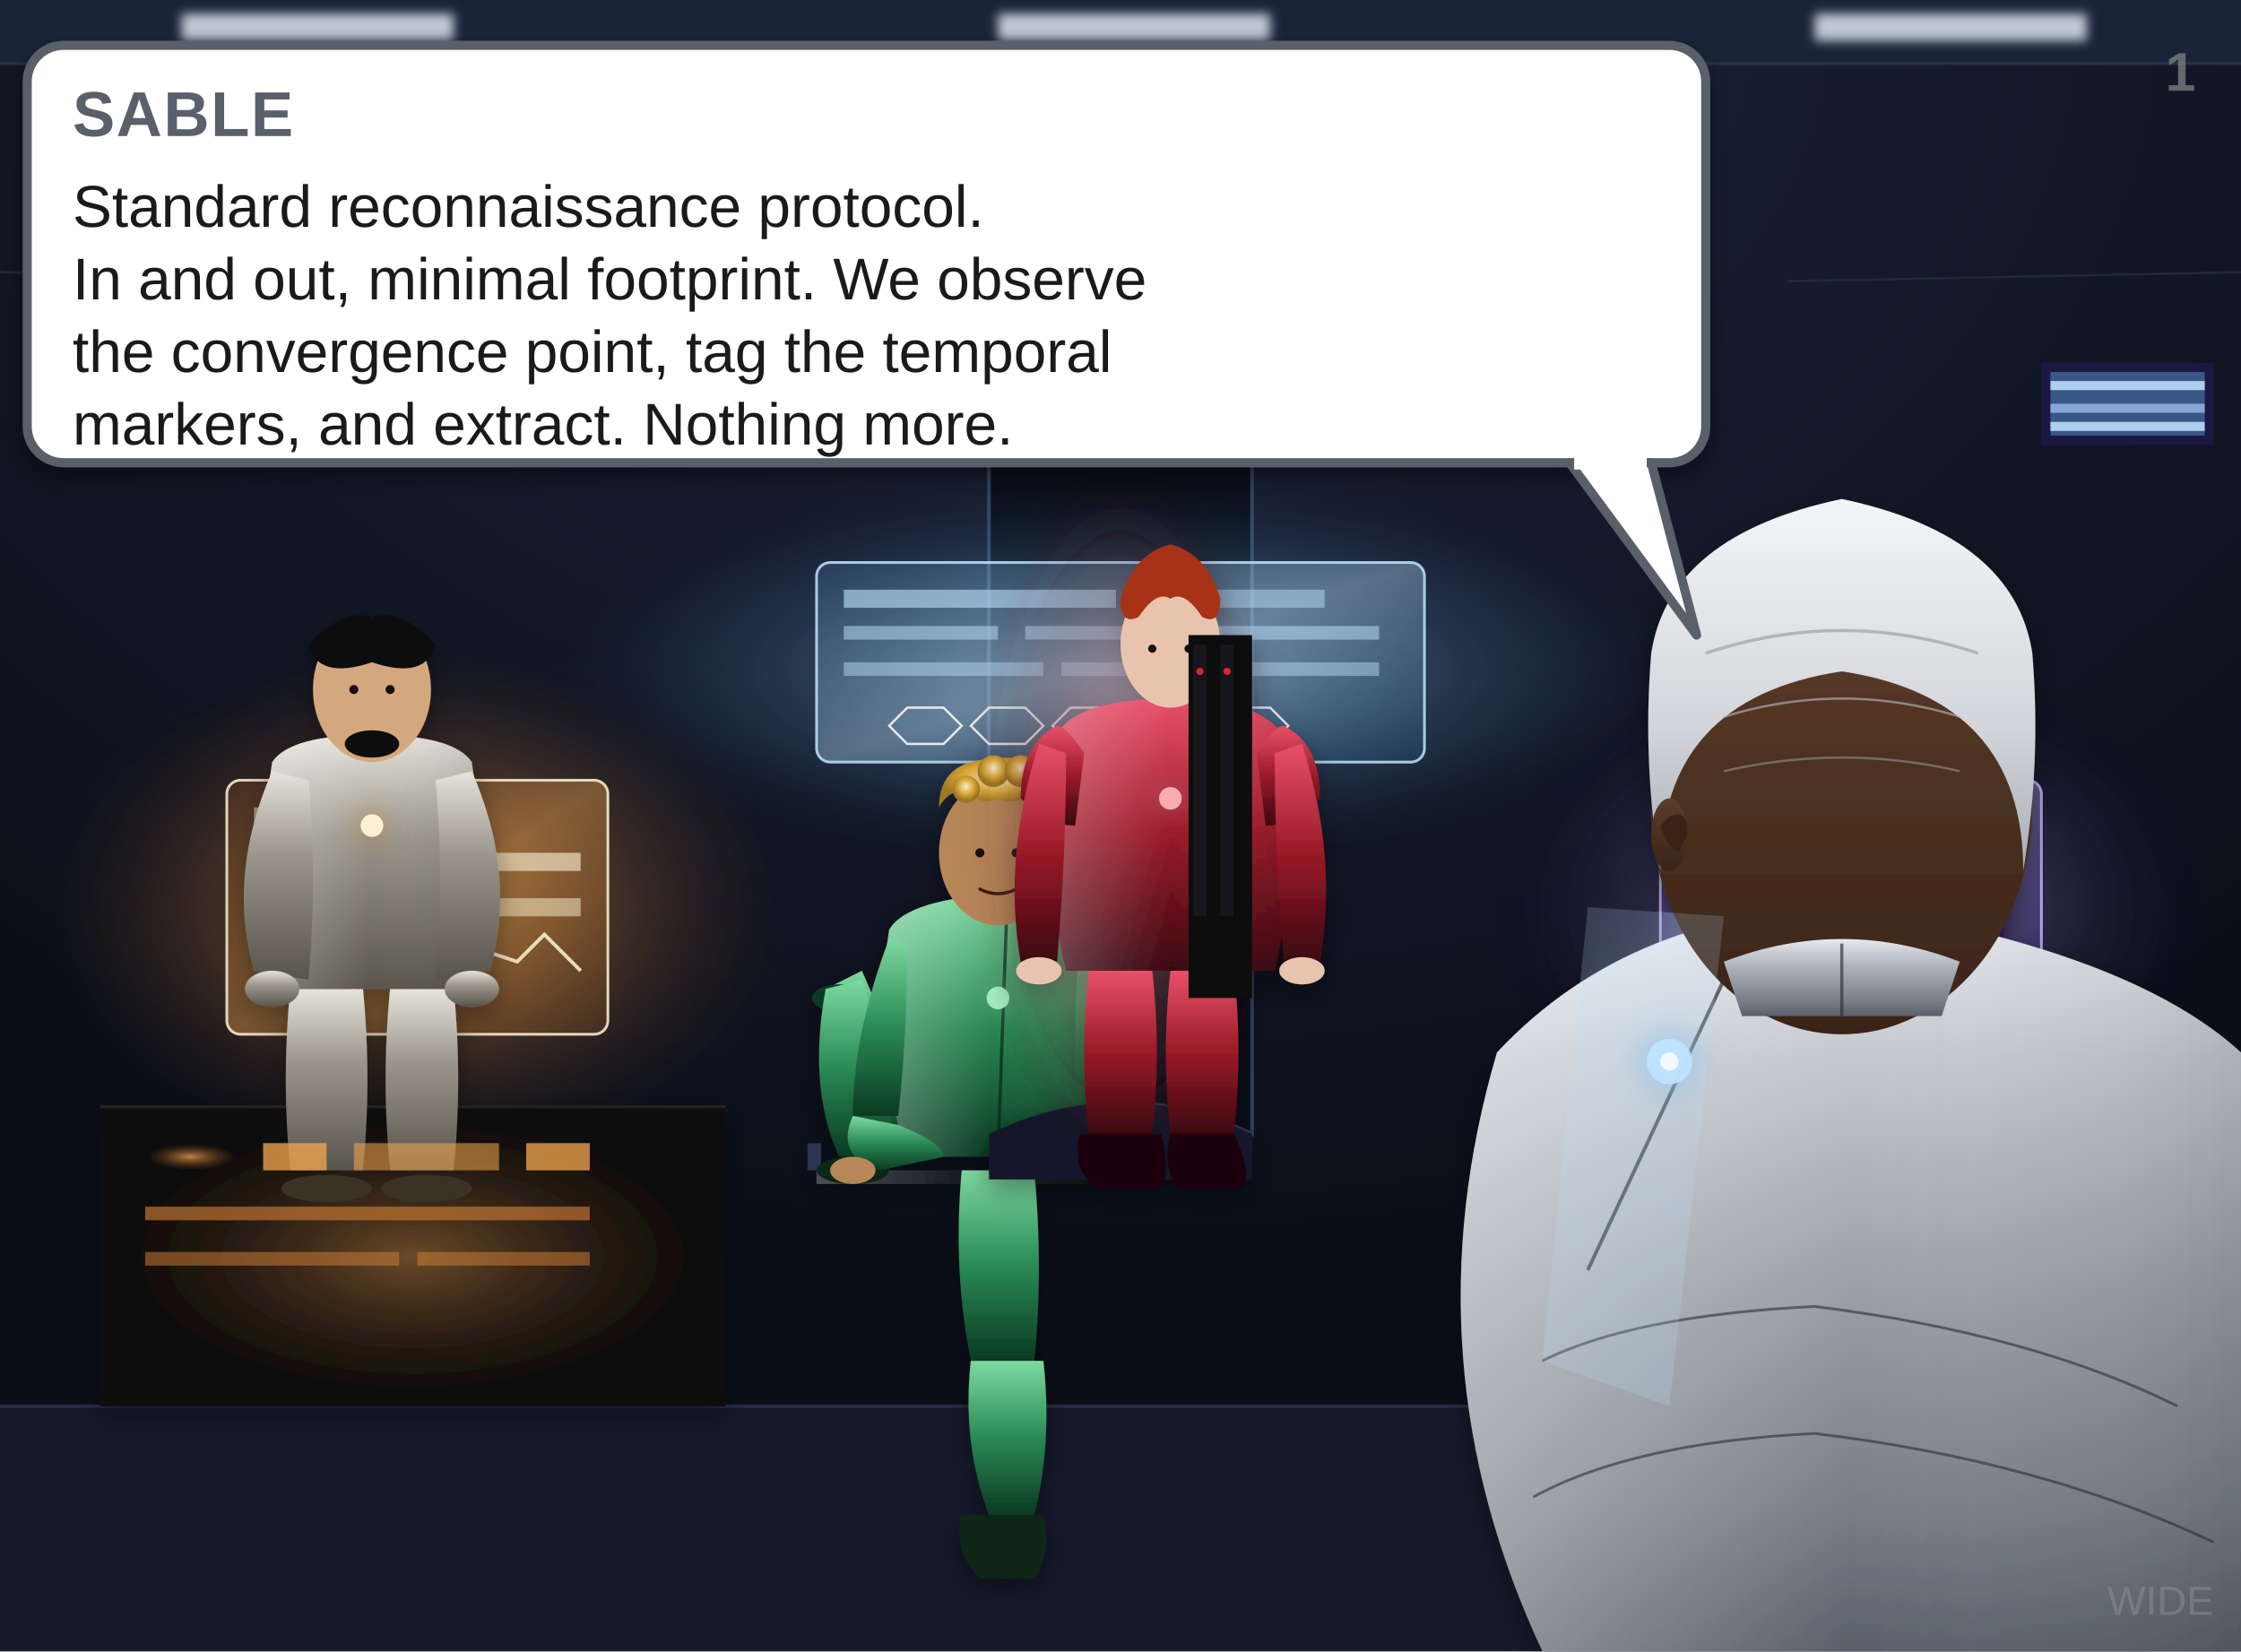
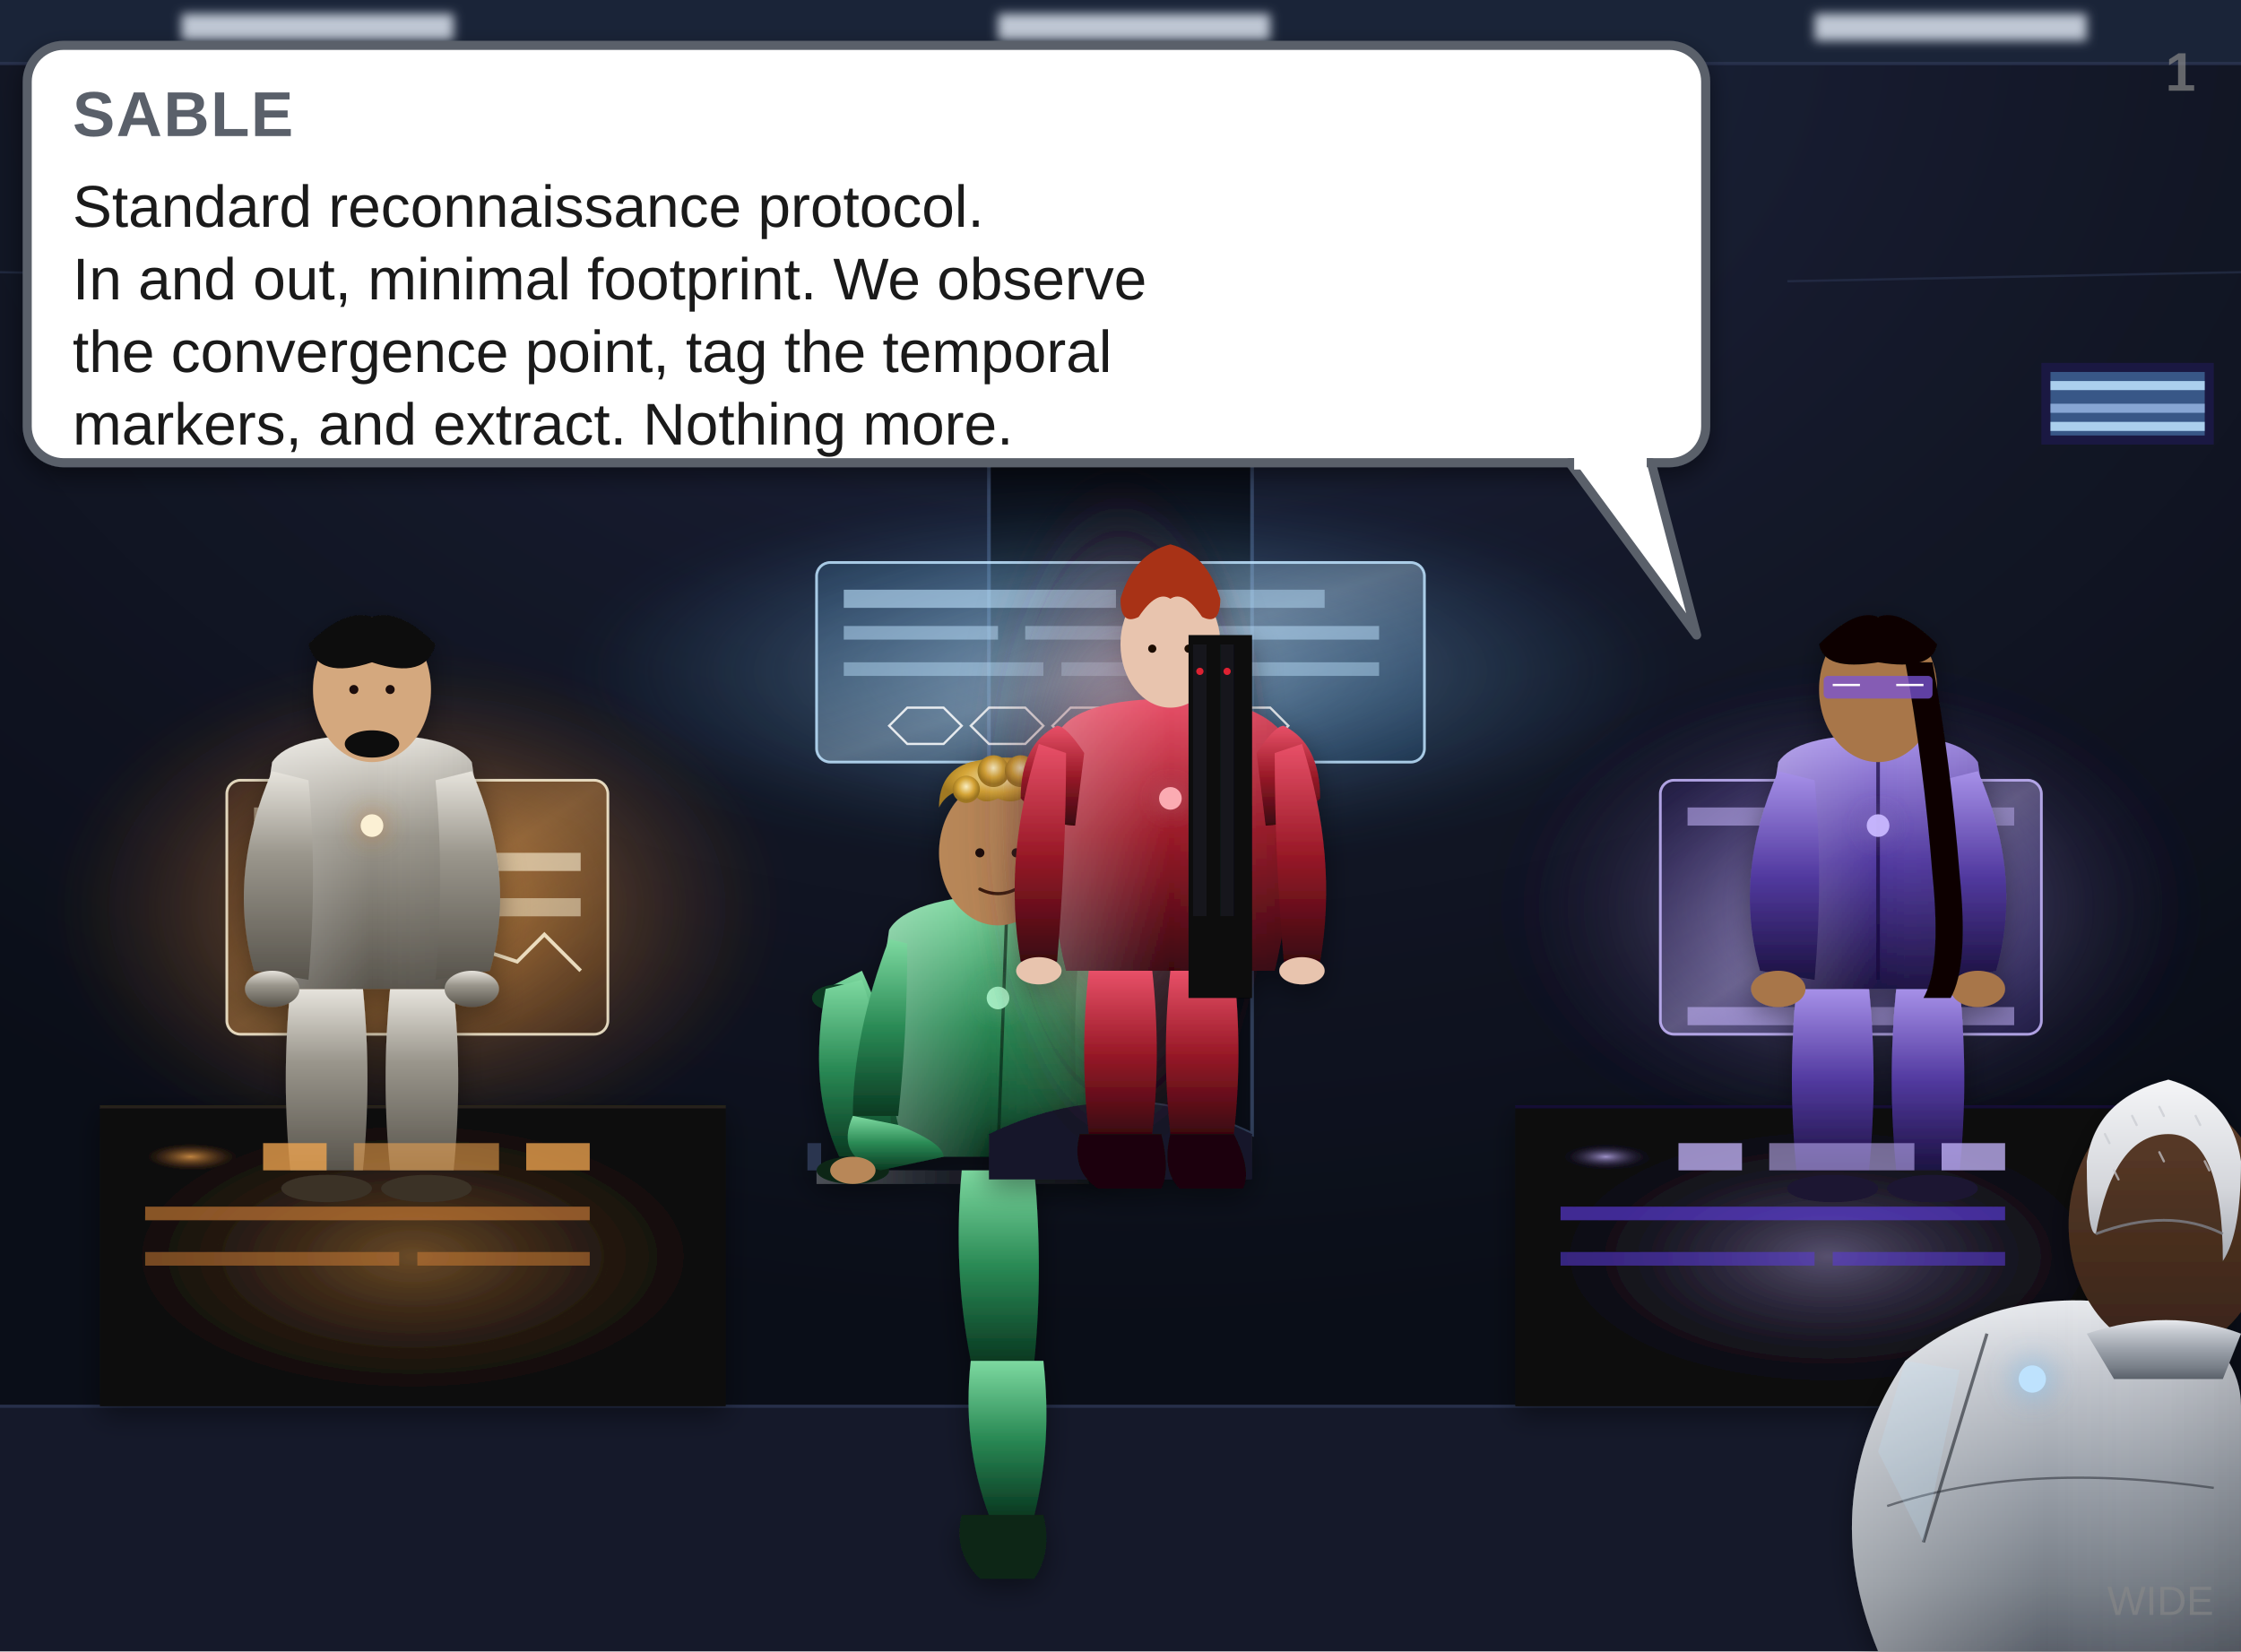
<svg xmlns="http://www.w3.org/2000/svg" viewBox="0 0 494 364" width="494" height="364">
  <defs>
    <filter id="balloonShadow" x="-10%" y="-10%" width="120%" height="120%">
      <feDropShadow dx="0" dy="2" stdDeviation="2.5" flood-color="#000" flood-opacity="0.45" />
    </filter>
    <linearGradient id="p2p1silver" x1="0%" y1="0%" x2="0%" y2="100%">
      <stop offset="0%" stop-color="#e8eaee" />
      <stop offset="20%" stop-color="#c4c8cf" />
      <stop offset="50%" stop-color="#9ba1aa" />
      <stop offset="80%" stop-color="#787f88" />
      <stop offset="100%" stop-color="#5a606a" />
    </linearGradient>
    <linearGradient id="p2p1silverHi" x1="0%" y1="0%" x2="100%" y2="0%">
      <stop offset="0%" stop-color="#ffffff" stop-opacity="0.55" />
      <stop offset="50%" stop-color="#ffffff" stop-opacity="0" />
      <stop offset="100%" stop-color="#000000" stop-opacity="0.18" />
    </linearGradient>
    <linearGradient id="p2p1silverHair" x1="0%" y1="0%" x2="0%" y2="100%">
      <stop offset="0%" stop-color="#f4f5f7" />
      <stop offset="60%" stop-color="#d4d6db" />
      <stop offset="100%" stop-color="#a8acb4" />
    </linearGradient>
    <linearGradient id="p2p1darkSkin" x1="0%" y1="0%" x2="0%" y2="100%">
      <stop offset="0%" stop-color="#5d3d2a" />
      <stop offset="50%" stop-color="#4a3020" />
      <stop offset="100%" stop-color="#3a2418" />
    </linearGradient>
    <linearGradient id="p2p1wrenSilver" x1="0%" y1="0%" x2="0%" y2="100%">
      <stop offset="0%" stop-color="#e6e3dc" />
      <stop offset="40%" stop-color="#9a968c" />
      <stop offset="100%" stop-color="#58544c" />
    </linearGradient>
    <linearGradient id="p2p1copperTrim" x1="0%" y1="0%" x2="0%" y2="100%">
      <stop offset="0%" stop-color="#e8a065" />
      <stop offset="50%" stop-color="#c87a35" />
      <stop offset="100%" stop-color="#8c4a18" />
    </linearGradient>
    <linearGradient id="p2p1emerald" x1="0%" y1="0%" x2="0%" y2="100%">
      <stop offset="0%" stop-color="#7dd9a0" />
      <stop offset="50%" stop-color="#2a8a55" />
      <stop offset="100%" stop-color="#0a3a22" />
    </linearGradient>
    <radialGradient id="p2p1blondHair" cx="50%" cy="40%">
      <stop offset="0%" stop-color="#fff2c4" />
      <stop offset="60%" stop-color="#d8a838" />
      <stop offset="100%" stop-color="#a07820" />
    </radialGradient>
    <linearGradient id="p2p1sapphire" x1="0%" y1="0%" x2="0%" y2="100%">
      <stop offset="0%" stop-color="#a690e8" />
      <stop offset="50%" stop-color="#523aa0" />
      <stop offset="100%" stop-color="#1c1242" />
    </linearGradient>
    <linearGradient id="p2p1ruby" x1="0%" y1="0%" x2="0%" y2="100%">
      <stop offset="0%" stop-color="#e85068" />
      <stop offset="50%" stop-color="#9a1a28" />
      <stop offset="100%" stop-color="#3a0610" />
    </linearGradient>
    <radialGradient id="p2p1blueGlow" cx="50%" cy="50%">
      <stop offset="0%" stop-color="#bfe4ff" stop-opacity="0.95" />
      <stop offset="100%" stop-color="#3a8ccc" stop-opacity="0" />
    </radialGradient>
    <radialGradient id="p2p1copperGlow" cx="50%" cy="50%">
      <stop offset="0%" stop-color="#f5a850" stop-opacity="0.9" />
      <stop offset="100%" stop-color="#8c4a18" stop-opacity="0" />
    </radialGradient>
    <radialGradient id="p2p1emeraldGlow" cx="50%" cy="50%">
      <stop offset="0%" stop-color="#a8f5c8" stop-opacity="0.9" />
      <stop offset="100%" stop-color="#0a3a22" stop-opacity="0" />
    </radialGradient>
    <radialGradient id="p2p1violetGlow" cx="50%" cy="50%">
      <stop offset="0%" stop-color="#c8b8ff" stop-opacity="0.9" />
      <stop offset="100%" stop-color="#15083a" stop-opacity="0" />
    </radialGradient>
    <radialGradient id="p2p1redGlow" cx="50%" cy="50%">
      <stop offset="0%" stop-color="#ffb0b8" stop-opacity="0.9" />
      <stop offset="100%" stop-color="#3a0610" stop-opacity="0" />
    </radialGradient>
    <radialGradient id="p2p1ambient" cx="50%" cy="0%" r="80%">
      <stop offset="0%" stop-color="#2a3458" stop-opacity="0.7" />
      <stop offset="60%" stop-color="#15192a" stop-opacity="0.85" />
      <stop offset="100%" stop-color="#0a0e18" />
    </radialGradient>
    <linearGradient id="p2p1holoBlue" x1="0%" y1="0%" x2="100%" y2="100%">
      <stop offset="0%" stop-color="#5aa6dc" stop-opacity="0.22" />
      <stop offset="50%" stop-color="#bfe4ff" stop-opacity="0.45" />
      <stop offset="100%" stop-color="#3a8ccc" stop-opacity="0.18" />
    </linearGradient>
    <linearGradient id="p2p1holoCopper" x1="0%" y1="0%" x2="100%" y2="100%">
      <stop offset="0%" stop-color="#a86028" stop-opacity="0.22" />
      <stop offset="50%" stop-color="#f5a850" stop-opacity="0.45" />
      <stop offset="100%" stop-color="#c8761e" stop-opacity="0.18" />
    </linearGradient>
    <linearGradient id="p2p1holoViolet" x1="0%" y1="0%" x2="100%" y2="100%">
      <stop offset="0%" stop-color="#3a1e88" stop-opacity="0.22" />
      <stop offset="50%" stop-color="#c8b8ff" stop-opacity="0.45" />
      <stop offset="100%" stop-color="#5a3ad8" stop-opacity="0.18" />
    </linearGradient>
    <filter id="p2p1bloom" x="-50%" y="-50%" width="200%" height="200%">
      <feGaussianBlur stdDeviation="2.5" />
    </filter>
    <filter id="p2p1softBloom" x="-50%" y="-50%" width="200%" height="200%">
      <feGaussianBlur stdDeviation="1.2" />
    </filter>
    <filter id="p2p1strongBloom" x="-50%" y="-50%" width="200%" height="200%">
      <feGaussianBlur stdDeviation="4" />
    </filter>
    <filter id="p2p1dropShadow" x="-50%" y="-50%" width="200%" height="200%">
      <feDropShadow dx="0" dy="2" stdDeviation="3" flood-color="#000" flood-opacity="0.4" />
    </filter>
  </defs>
  <g id="p2p1-bridge">
    <rect width="494" height="364" fill="#0a0e18" />
    <rect width="494" height="364" fill="url(#p2p1ambient)" opacity="0.85" />
    <rect x="0" y="0" width="494" height="14" fill="#1a2438" />
    <rect x="40" y="3" width="60" height="6" fill="#dce4f0" filter="url(#p2p1softBloom)" opacity="0.85" />
    <rect x="220" y="3" width="60" height="6" fill="#dce4f0" filter="url(#p2p1softBloom)" opacity="0.85" />
    <rect x="400" y="3" width="60" height="6" fill="#dce4f0" filter="url(#p2p1softBloom)" opacity="0.85" />
    <line x1="0" y1="14" x2="494" y2="14" stroke="#2a3450" stroke-width="0.7" opacity="0.85" />
    <line x1="0" y1="60" x2="100" y2="62" stroke="#2a3450" stroke-width="0.5" opacity="0.6" />
    <line x1="394" y1="62" x2="494" y2="60" stroke="#2a3450" stroke-width="0.5" opacity="0.6" />
    <rect x="6" y="80" width="38" height="18" fill="#1a1842" />
    <rect x="8" y="82" width="34" height="14" fill="#3a5a8a" opacity="0.95" />
    <rect x="8" y="84" width="34" height="2" fill="#bfe4ff" opacity="0.85" />
    <rect x="8" y="89" width="34" height="2" fill="#a8c8f5" opacity="0.7" />
    <rect x="8" y="93" width="34" height="2" fill="#bfe4ff" opacity="0.85" />
    <rect x="450" y="80" width="38" height="18" fill="#1a1842" />
    <rect x="452" y="82" width="34" height="14" fill="#3a5a8a" opacity="0.95" />
    <rect x="452" y="84" width="34" height="2" fill="#bfe4ff" opacity="0.85" />
    <rect x="452" y="89" width="34" height="2" fill="#a8c8f5" opacity="0.7" />
    <rect x="452" y="93" width="34" height="2" fill="#bfe4ff" opacity="0.85" />
    <path d="M0,310 L494,310 L494,364 L0,364 Z" fill="#15192a" />
    <line x1="0" y1="310" x2="494" y2="310" stroke="#2a3450" stroke-width="0.7" opacity="0.85" />
    <path d="M218,90 L276,90 L276,250 Q247,236 218,250 Z" fill="#0a0e18" />
    <path d="M218,90 L276,90 L276,250 Q247,236 218,250 Z" fill="none" stroke="#3a4a6a" stroke-width="0.8" opacity="0.85" />
  </g>
  <g id="p2p1-holo-displays">
    <ellipse cx="92" cy="200" rx="80" ry="55" fill="url(#p2p1copperGlow)" filter="url(#p2p1strongBloom)" opacity="0.7" />
    <rect x="50" y="172" width="84" height="56" fill="url(#p2p1holoCopper)" rx="3" opacity="0.85" />
    <rect x="50" y="172" width="84" height="56" fill="none" stroke="#fff5d8" stroke-width="0.6" opacity="0.85" rx="3" />
    <rect x="56" y="178" width="40" height="6" fill="#fff5d8" opacity="0.5" />
    <rect x="56" y="188" width="22" height="4" fill="#fff5d8" opacity="0.7" />
    <rect x="82" y="188" width="14" height="4" fill="#fff5d8" opacity="0.5" />
    <rect x="100" y="188" width="28" height="4" fill="#fff5d8" opacity="0.6" />
    <rect x="56" y="198" width="32" height="4" fill="#fff5d8" opacity="0.55" />
    <rect x="92" y="198" width="36" height="4" fill="#fff5d8" opacity="0.5" />
    <path d="M56,212 L62,210 L66,216 L72,208 L78,218 L84,210 L90,214 L96,208 L102,216 L108,210 L114,212 L120,206 L128,214" fill="none" stroke="#fff5d8" stroke-width="0.8" opacity="0.85" />
    <ellipse cx="408" cy="200" rx="80" ry="55" fill="url(#p2p1violetGlow)" filter="url(#p2p1strongBloom)" opacity="0.7" />
    <rect x="366" y="172" width="84" height="56" fill="url(#p2p1holoViolet)" rx="3" opacity="0.85" />
    <rect x="366" y="172" width="84" height="56" fill="none" stroke="#c8b8ff" stroke-width="0.6" opacity="0.85" rx="3" />
    <circle cx="408" cy="200" r="18" fill="none" stroke="#c8b8ff" stroke-width="0.7" opacity="0.85" />
    <circle cx="408" cy="200" r="12" fill="none" stroke="#c8b8ff" stroke-width="0.6" opacity="0.7" />
    <circle cx="408" cy="200" r="6" fill="#c8b8ff" opacity="0.6" />
    <line x1="390" y1="200" x2="426" y2="200" stroke="#c8b8ff" stroke-width="0.5" opacity="0.55" />
    <line x1="408" y1="182" x2="408" y2="218" stroke="#c8b8ff" stroke-width="0.5" opacity="0.55" />
    <circle cx="396" cy="188" r="1.6" fill="#ffffff" />
    <circle cx="420" cy="188" r="1.6" fill="#ffffff" />
    <circle cx="396" cy="212" r="1.6" fill="#ffffff" />
    <circle cx="420" cy="212" r="1.6" fill="#ffffff" />
    <rect x="372" y="178" width="40" height="4" fill="#c8b8ff" opacity="0.55" />
    <rect x="416" y="178" width="28" height="4" fill="#c8b8ff" opacity="0.45" />
    <rect x="372" y="222" width="72" height="4" fill="#c8b8ff" opacity="0.55" />
    <ellipse cx="247" cy="148" rx="120" ry="40" fill="url(#p2p1blueGlow)" filter="url(#p2p1strongBloom)" opacity="0.55" />
    <rect x="180" y="124" width="134" height="44" fill="url(#p2p1holoBlue)" rx="3" opacity="0.78" />
    <rect x="180" y="124" width="134" height="44" fill="none" stroke="#bfe4ff" stroke-width="0.6" opacity="0.85" rx="3" />
    <rect x="186" y="130" width="60" height="4" fill="#bfe4ff" opacity="0.6" />
    <rect x="252" y="130" width="40" height="4" fill="#bfe4ff" opacity="0.45" />
    <rect x="186" y="138" width="34" height="3" fill="#bfe4ff" opacity="0.5" />
    <rect x="226" y="138" width="22" height="3" fill="#bfe4ff" opacity="0.5" />
    <rect x="254" y="138" width="50" height="3" fill="#bfe4ff" opacity="0.5" />
    <rect x="186" y="146" width="44" height="3" fill="#bfe4ff" opacity="0.45" />
    <rect x="234" y="146" width="22" height="3" fill="#bfe4ff" opacity="0.45" />
    <rect x="262" y="146" width="42" height="3" fill="#bfe4ff" opacity="0.45" />
    <g stroke="#ffffff" stroke-width="0.5" fill="none" opacity="0.85">
      <polygon points="200,156 208,156 212,160 208,164 200,164 196,160" />
      <polygon points="218,156 226,156 230,160 226,164 218,164 214,160" />
      <polygon points="236,156 244,156 248,160 244,164 236,164 232,160" />
      <polygon points="254,156 262,156 266,160 262,164 254,164 250,160" />
      <polygon points="272,156 280,156 284,160 280,164 272,164 268,160" />
    </g>
  </g>
  <g id="p2p1-wren" filter="url(#p2p1dropShadow)">
    <rect x="22" y="244" width="138" height="66" fill="#0a0a0c" />
    <rect x="22" y="244" width="138" height="66" fill="url(#p2p1copperGlow)" opacity="0.45" />
    <line x1="22" y1="244" x2="160" y2="244" stroke="#2a261c" stroke-width="0.7" opacity="0.85" />
    <g transform="translate(72, 138)">
      <path d="M-8,80 Q-10,100 -8,120 L8,120 Q10,100 8,80 Z" fill="url(#p2p1wrenSilver)" />
      <path d="M14,80 Q12,100 14,120 L28,120 Q30,100 28,80 Z" fill="url(#p2p1wrenSilver)" />
      <ellipse cx="0" cy="124" rx="10" ry="3" fill="#3a3128" />
      <ellipse cx="22" cy="124" rx="10" ry="3" fill="#3a3128" />
      <path d="M-12,30 Q-16,55 -10,80 L30,80 Q36,55 32,30 Q28,24 10,24 Q-8,24 -12,30 Z" fill="url(#p2p1wrenSilver)" />
      <path d="M-12,30 Q-16,55 -10,80 L30,80 Q36,55 32,30 Q28,24 10,24 Q-8,24 -12,30 Z" fill="url(#p2p1silverHi)" opacity="0.5" />
      <line x1="10" y1="26" x2="10" y2="78" stroke="url(#p2p1copperTrim)" stroke-width="1.2" opacity="0.85" />
      <circle cx="10" cy="44" r="4" fill="url(#p2p1copperGlow)" filter="url(#p2p1bloom)" />
      <circle cx="10" cy="44" r="2.5" fill="#fff5d8" opacity="0.95" />
      <path d="M-12,32 Q-22,55 -16,76 L-4,78 Q-2,55 -4,34 Z" fill="url(#p2p1wrenSilver)" />
      <path d="M32,32 Q42,55 36,76 L24,78 Q26,55 24,34 Z" fill="url(#p2p1wrenSilver)" />
      <ellipse cx="-12" cy="80" rx="6" ry="4" fill="url(#p2p1wrenSilver)" />
      <ellipse cx="32" cy="80" rx="6" ry="4" fill="url(#p2p1wrenSilver)" />
      <ellipse cx="10" cy="14" rx="13" ry="16" fill="#d4a87e" />
      <path d="M-4,4 Q4,-4 10,-2 Q16,-4 24,4 Q22,12 10,8 Q-2,12 -4,4 Z" fill="#0e0a08" />
      <ellipse cx="10" cy="26" rx="6" ry="3" fill="#0e0a08" />
      <circle cx="6" cy="14" r="1" fill="#1a0e08" />
      <circle cx="14" cy="14" r="1" fill="#1a0e08" />
    </g>
    <rect x="32" y="252" width="20" height="6" fill="url(#p2p1copperGlow)" opacity="0.85" />
    <rect x="58" y="252" width="14" height="6" fill="#f5a850" opacity="0.75" />
    <rect x="78" y="252" width="32" height="6" fill="#f5a850" opacity="0.55" />
    <rect x="116" y="252" width="14" height="6" fill="#f5a850" opacity="0.75" />
    <rect x="32" y="266" width="98" height="3" fill="#c87a35" opacity="0.65" />
    <rect x="32" y="276" width="56" height="3" fill="#c87a35" opacity="0.55" />
    <rect x="92" y="276" width="38" height="3" fill="#c87a35" opacity="0.55" />
  </g>
  <g id="p2p1-luma" filter="url(#p2p1dropShadow)">
    <rect x="334" y="244" width="138" height="66" fill="#0a0a0c" />
    <rect x="334" y="244" width="138" height="66" fill="url(#p2p1violetGlow)" opacity="0.45" />
    <line x1="334" y1="244" x2="472" y2="244" stroke="#15083a" stroke-width="0.7" opacity="0.85" />
    <g transform="translate(404, 138)">
      <path d="M-8,80 Q-10,100 -8,120 L8,120 Q10,100 8,80 Z" fill="url(#p2p1sapphire)" />
      <path d="M14,80 Q12,100 14,120 L28,120 Q30,100 28,80 Z" fill="url(#p2p1sapphire)" />
      <ellipse cx="0" cy="124" rx="10" ry="3" fill="#1c1232" />
      <ellipse cx="22" cy="124" rx="10" ry="3" fill="#1c1232" />
      <path d="M-12,30 Q-16,55 -10,80 L30,80 Q36,55 32,30 Q28,24 10,24 Q-8,24 -12,30 Z" fill="url(#p2p1sapphire)" />
      <path d="M-12,30 Q-16,55 -10,80 L30,80 Q36,55 32,30 Q28,24 10,24 Q-8,24 -12,30 Z" fill="url(#p2p1silverHi)" opacity="0.4" />
      <line x1="10" y1="26" x2="10" y2="78" stroke="#15083a" stroke-width="0.8" opacity="0.7" />
      <circle cx="10" cy="44" r="4" fill="url(#p2p1violetGlow)" filter="url(#p2p1bloom)" />
      <circle cx="10" cy="44" r="2.5" fill="#c8b8ff" opacity="0.95" />
      <path d="M-12,32 Q-22,55 -16,76 L-4,78 Q-2,55 -4,34 Z" fill="url(#p2p1sapphire)" />
      <path d="M32,32 Q42,55 36,76 L24,78 Q26,55 24,34 Z" fill="url(#p2p1sapphire)" />
      <ellipse cx="-12" cy="80" rx="6" ry="4" fill="#a87648" />
      <ellipse cx="32" cy="80" rx="6" ry="4" fill="#a87648" />
      <ellipse cx="10" cy="14" rx="13" ry="16" fill="#a87648" />
      <path d="M-3,4 Q5,-4 10,-2 Q15,-4 23,4 Q22,10 10,8 Q-2,10 -3,4 Z" fill="#0e0604" />
      <path d="M22,8 Q26,30 28,55 Q30,75 26,82 L20,82 Q24,75 22,55 Q20,30 16,8 Z" fill="#0e0604" />
      <rect x="-2" y="11" width="24" height="5" rx="1" fill="#7a52d8" opacity="0.75" />
      <line x1="0" y1="13" x2="6" y2="13" stroke="#ffffff" stroke-width="0.5" />
      <line x1="14" y1="13" x2="20" y2="13" stroke="#ffffff" stroke-width="0.5" />
    </g>
    <rect x="344" y="252" width="20" height="6" fill="url(#p2p1violetGlow)" opacity="0.85" />
    <rect x="370" y="252" width="14" height="6" fill="#c8b8ff" opacity="0.75" />
    <rect x="390" y="252" width="32" height="6" fill="#c8b8ff" opacity="0.55" />
    <rect x="428" y="252" width="14" height="6" fill="#c8b8ff" opacity="0.75" />
    <rect x="344" y="266" width="98" height="3" fill="#5a3ad8" opacity="0.65" />
    <rect x="344" y="276" width="56" height="3" fill="#5a3ad8" opacity="0.55" />
    <rect x="404" y="276" width="38" height="3" fill="#5a3ad8" opacity="0.55" />
  </g>
  <g id="p2p1-jink" filter="url(#p2p1dropShadow)">
    <rect x="180" y="258" width="60" height="3" fill="#1a1e26" />
    <rect x="180" y="258" width="60" height="3" fill="url(#p2p1silverHi)" opacity="0.4" />
    <rect x="178" y="252" width="3" height="6" fill="#2a3450" />
    <g transform="translate(210, 200)">
      <path d="M-12,52 Q-22,40 -28,18 L-20,14 Q-12,32 -8,52 Z" fill="url(#p2p1emerald)" />
      <ellipse cx="-25" cy="20" rx="6" ry="3" fill="#0a3a22" />
      <path d="M-28,18 Q-32,40 -25,55 L-14,55 Q-12,40 -20,16 Z" fill="url(#p2p1emerald)" />
      <ellipse cx="-22" cy="58" rx="8" ry="3" fill="#0a2818" />
      <path d="M2,58 Q0,80 4,100 L18,100 Q20,80 18,58 Z" fill="url(#p2p1emerald)" />
      <path d="M4,100 Q2,118 8,134 L18,134 Q22,118 20,100 Z" fill="url(#p2p1emerald)" />
      <path d="M2,134 Q0,142 6,148 L18,148 Q22,142 20,134 Z" fill="#0a2818" />
      <path d="M-14,5 Q-18,30 -10,55 L24,55 Q30,40 32,5 Q28,-3 12,-3 Q-10,-2 -14,5 Z" fill="url(#p2p1emerald)" />
      <path d="M-14,5 Q-18,30 -10,55 L24,55 Q30,40 32,5 Q28,-3 12,-3 Q-10,-2 -14,5 Z" fill="url(#p2p1silverHi)" opacity="0.5" />
      <line x1="12" y1="-1" x2="10" y2="54" stroke="#082818" stroke-width="0.7" opacity="0.7" />
      <circle cx="10" cy="20" r="4" fill="url(#p2p1emeraldGlow)" filter="url(#p2p1bloom)" />
      <circle cx="10" cy="20" r="2.5" fill="#a8f5c8" opacity="0.95" />
      <path d="M-14,7 Q-22,28 -22,46 L-12,46 Q-10,28 -10,8 Z" fill="url(#p2p1emerald)" />
      <path d="M-22,46 Q-26,55 -16,58 L-2,55 Q-2,52 -12,48 Z" fill="url(#p2p1emerald)" />
      <ellipse cx="-22" cy="58" rx="5" ry="3" fill="#b88758" />
      <path d="M32,7 Q40,28 38,52 L28,52 Q26,28 28,8 Z" fill="url(#p2p1emerald)" />
      <ellipse cx="32" cy="56" rx="5" ry="3" fill="#b88758" />
      <ellipse cx="10" cy="-12" rx="13" ry="16" fill="#b88758" />
      <path d="M-3,-22 Q-3,-30 4,-32 Q12,-34 18,-32 Q24,-30 23,-22 Q21,-26 18,-26 Q14,-22 10,-24 Q6,-22 4,-26 Q-1,-26 -3,-22 Z" fill="url(#p2p1blondHair)" />
      <circle cx="3" cy="-26" r="3" fill="url(#p2p1blondHair)" />
      <circle cx="9" cy="-30" r="3.5" fill="url(#p2p1blondHair)" />
      <circle cx="15" cy="-30" r="3.5" fill="url(#p2p1blondHair)" />
      <circle cx="20" cy="-26" r="3" fill="url(#p2p1blondHair)" />
      <circle cx="6" cy="-12" r="1" fill="#1a0e08" />
      <circle cx="14" cy="-12" r="1" fill="#1a0e08" />
      <path d="M6,-4 Q10,-2 14,-4" fill="none" stroke="#3a1d10" stroke-width="0.7" stroke-linecap="round" />
    </g>
  </g>
  <g id="p2p1-thresh-distant" filter="url(#p2p1dropShadow)">
    <path d="M218,250 Q247,236 276,250 L276,260 L218,260 Z" fill="#15192a" />
    <ellipse cx="247" cy="180" rx="32" ry="80" fill="url(#p2p1redGlow)" filter="url(#p2p1strongBloom)" opacity="0.6" />
    <g transform="translate(247, 134)">
      <path d="M-7,80 Q-9,98 -7,116 L7,116 Q9,98 7,80 Z" fill="url(#p2p1ruby)" />
      <path d="M11,80 Q9,98 11,116 L25,116 Q27,98 25,80 Z" fill="url(#p2p1ruby)" />
      <path d="M-9,116 Q-11,124 -5,128 L9,128 Q11,124 9,116 Z" fill="#1a0408" />
      <path d="M11,116 Q9,124 13,128 L27,128 Q29,124 25,116 Z" fill="#1a0408" />
      <path d="M-14,28 Q-18,55 -12,80 L34,80 Q40,55 36,28 Q30,20 12,20 Q-10,20 -14,28 Z" fill="url(#p2p1ruby)" />
      <path d="M-14,28 Q-18,55 -12,80 L34,80 Q40,55 36,28 Q30,20 12,20 Q-10,20 -14,28 Z" fill="url(#p2p1silverHi)" opacity="0.45" />
      <path d="M-14,26 Q-22,30 -22,42 Q-16,48 -10,48 L-8,32 Q-12,26 -14,26 Z" fill="url(#p2p1ruby)" />
      <path d="M36,26 Q44,30 44,42 Q38,48 32,48 L30,32 Q34,26 36,26 Z" fill="url(#p2p1ruby)" />
      <circle cx="11" cy="42" r="4" fill="url(#p2p1redGlow)" filter="url(#p2p1bloom)" />
      <circle cx="11" cy="42" r="2.5" fill="#ffb0b8" opacity="0.95" />
      <path d="M-18,30 Q-26,55 -22,78 L-14,78 Q-12,55 -12,32 Z" fill="url(#p2p1ruby)" />
      <path d="M40,30 Q48,55 44,78 L36,78 Q34,55 34,32 Z" fill="url(#p2p1ruby)" />
      <ellipse cx="-18" cy="80" rx="5" ry="3" fill="#e8c4ae" />
      <ellipse cx="40" cy="80" rx="5" ry="3" fill="#e8c4ae" />
      <ellipse cx="11" cy="8" rx="11" ry="14" fill="#e8c4ae" />
      <path d="M0,-2 Q3,-12 11,-14 Q19,-12 22,-2 Q22,4 18,2 Q14,-4 11,-2 Q8,-4 4,2 Q0,4 0,-2 Z" fill="#a83012" />
      <circle cx="7" cy="9" r="0.9" fill="#1a0a04" />
      <circle cx="15" cy="9" r="0.9" fill="#1a0a04" />
    </g>
    <rect x="262" y="140" width="14" height="80" fill="#0a0a0c" />
    <rect x="263" y="142" width="3" height="60" fill="#15161a" />
    <rect x="269" y="142" width="3" height="60" fill="#15161a" />
    <circle cx="264.5" cy="148" r="0.8" fill="#dc2030" />
    <circle cx="270.5" cy="148" r="0.8" fill="#dc2030" />
  </g>
  <g id="p2p1-sable-ots" filter="url(#p2p1dropShadow)">
-     <path d="M340,364 Q310,300 330,232 Q360,200 410,200 Q470,210 494,232 L494,364 Z" fill="url(#p2p1silver)" />
-     <path d="M340,364 Q310,300 330,232 Q360,200 410,200 Q470,210 494,232 L494,364 Z" fill="url(#p2p1silverHi)" opacity="0.65" />
-     <line x1="380" y1="216" x2="350" y2="280" stroke="#2a2e36" stroke-width="0.8" opacity="0.7" />
-     <path d="M340,300 Q360,290 400,288 Q448,294 480,310" fill="none" stroke="#2a2e36" stroke-width="0.6" opacity="0.6" />
-     <path d="M338,330 Q360,318 400,316 Q450,322 488,340" fill="none" stroke="#2a2e36" stroke-width="0.6" opacity="0.6" />
-     <circle cx="368" cy="234" r="9" fill="url(#p2p1blueGlow)" filter="url(#p2p1bloom)" />
-     <circle cx="368" cy="234" r="5" fill="#bfe4ff" opacity="0.95" />
-     <circle cx="368" cy="234" r="2" fill="#ffffff" />
-     <ellipse cx="406" cy="178" rx="42" ry="50" fill="url(#p2p1darkSkin)" />
-     <path d="M364,144 Q368,118 406,110 Q444,118 448,144 Q450,168 446,192 Q446,154 406,148 Q366,154 366,192 Q362,168 364,144 Z" fill="url(#p2p1silverHair)" />
-     <path d="M376,144 Q406,134 436,144" fill="none" stroke="#9ea1a8" stroke-width="0.7" opacity="0.7" />
-     <path d="M380,158 Q406,150 432,158" fill="none" stroke="#c8cad0" stroke-width="0.5" opacity="0.55" />
-     <path d="M380,170 Q406,164 432,170" fill="none" stroke="#9ea1a8" stroke-width="0.5" opacity="0.5" />
-     <ellipse cx="368" cy="184" rx="4" ry="8" fill="url(#p2p1darkSkin)" />
-     <path d="M368,180 Q372,178 372,184 L370,188 Q367,186 366,182 Z" fill="#3a2418" />
-     <path d="M340,300 L350,200 L380,202 L368,310 Z" fill="#bfe4ff" opacity="0.18" />
-     <path d="M380,212 Q406,202 432,212 L428,224 L384,224 Z" fill="url(#p2p1silver)" />
-     <line x1="406" y1="208" x2="406" y2="224" stroke="#2a2e36" stroke-width="0.7" opacity="0.65" />
+     <path d="M414,364 Q400,330 420,300 Q444,280 480,290 Q494,298 494,310 L494,364 Z" fill="url(#p2p1silver)" />
+     <path d="M414,364 Q400,330 420,300 Q444,280 480,290 Q494,298 494,310 L494,364 Z" fill="url(#p2p1silverHi)" opacity="0.6" />
+     <line x1="438" y1="294" x2="424" y2="340" stroke="#2a2e36" stroke-width="0.7" opacity="0.65" />
+     <path d="M416,332 Q446,322 488,328" fill="none" stroke="#2a2e36" stroke-width="0.5" opacity="0.55" />
+     <circle cx="448" cy="304" r="6" fill="url(#p2p1blueGlow)" filter="url(#p2p1bloom)" />
+     <circle cx="448" cy="304" r="3" fill="#bfe4ff" opacity="0.95" />
+     <ellipse cx="478" cy="270" rx="22" ry="28" fill="url(#p2p1darkSkin)" />
+     <path d="M460,256 Q462,242 478,238 Q492,242 494,256 Q494,272 490,278 Q490,250 478,250 Q466,250 462,272 Q460,272 460,256 Z" fill="url(#p2p1silverHair)" />
+     <g stroke="#c8cad0" stroke-width="0.5" stroke-linecap="round" opacity="0.7">
+       <line x1="464" y1="250" x2="465" y2="252" />
+       <line x1="470" y1="246" x2="471" y2="248" />
+       <line x1="476" y1="244" x2="477" y2="246" />
+       <line x1="484" y1="246" x2="485" y2="248" />
+       <line x1="466" y1="258" x2="467" y2="260" />
+       <line x1="476" y1="254" x2="477" y2="256" />
+       <line x1="486" y1="256" x2="487" y2="258" />
+     </g>
+     <path d="M462,272 Q478,266 490,272" fill="none" stroke="#7a7d83" stroke-width="0.6" opacity="0.85" />
+     <path d="M414,320 L420,300 L432,302 L424,340 Z" fill="#bfe4ff" opacity="0.2" />
+     <path d="M460,294 Q478,288 494,294 L490,304 L466,304 Z" fill="url(#p2p1silver)" />
  </g>
  <g id="p2p1-dialogue">
    <rect x="6" y="10" width="370" height="92" rx="8" fill="#ffffff" stroke="#5a606a" stroke-width="2" filter="url(#balloonShadow)" />
    <text x="16" y="30" font-family="Helvetica Neue, Arial, sans-serif" font-size="14" font-weight="800" fill="#5a606a" letter-spacing="0.3">SABLE</text>
    <text x="16" y="50" font-family="Helvetica Neue, Arial, sans-serif" font-size="13" font-weight="500" fill="#1a1a1a">Standard reconnaissance protocol.</text>
    <text x="16" y="66" font-family="Helvetica Neue, Arial, sans-serif" font-size="13" font-weight="500" fill="#1a1a1a">In and out, minimal footprint. We observe</text>
    <text x="16" y="82" font-family="Helvetica Neue, Arial, sans-serif" font-size="13" font-weight="500" fill="#1a1a1a">the convergence point, tag the temporal</text>
    <text x="16" y="98" font-family="Helvetica Neue, Arial, sans-serif" font-size="13" font-weight="500" fill="#1a1a1a">markers, and extract. Nothing more.</text>
    <polygon points="346,102 364,102 374,140" fill="#ffffff" stroke="#5a606a" stroke-width="2" stroke-linejoin="round" />
    <line x1="347" y1="102" x2="363" y2="102" stroke="#ffffff" stroke-width="3" />
  </g>
  <g id="p2p1-meta">
    <text x="484" y="20" text-anchor="end" font-family="Helvetica Neue, Arial, sans-serif" font-size="12" font-weight="bold" fill="#888" opacity="0.7">1</text>
    <text x="488" y="356" text-anchor="end" font-family="Helvetica Neue, Arial, sans-serif" font-size="9" fill="#888" opacity="0.6">WIDE</text>
  </g>
</svg>
